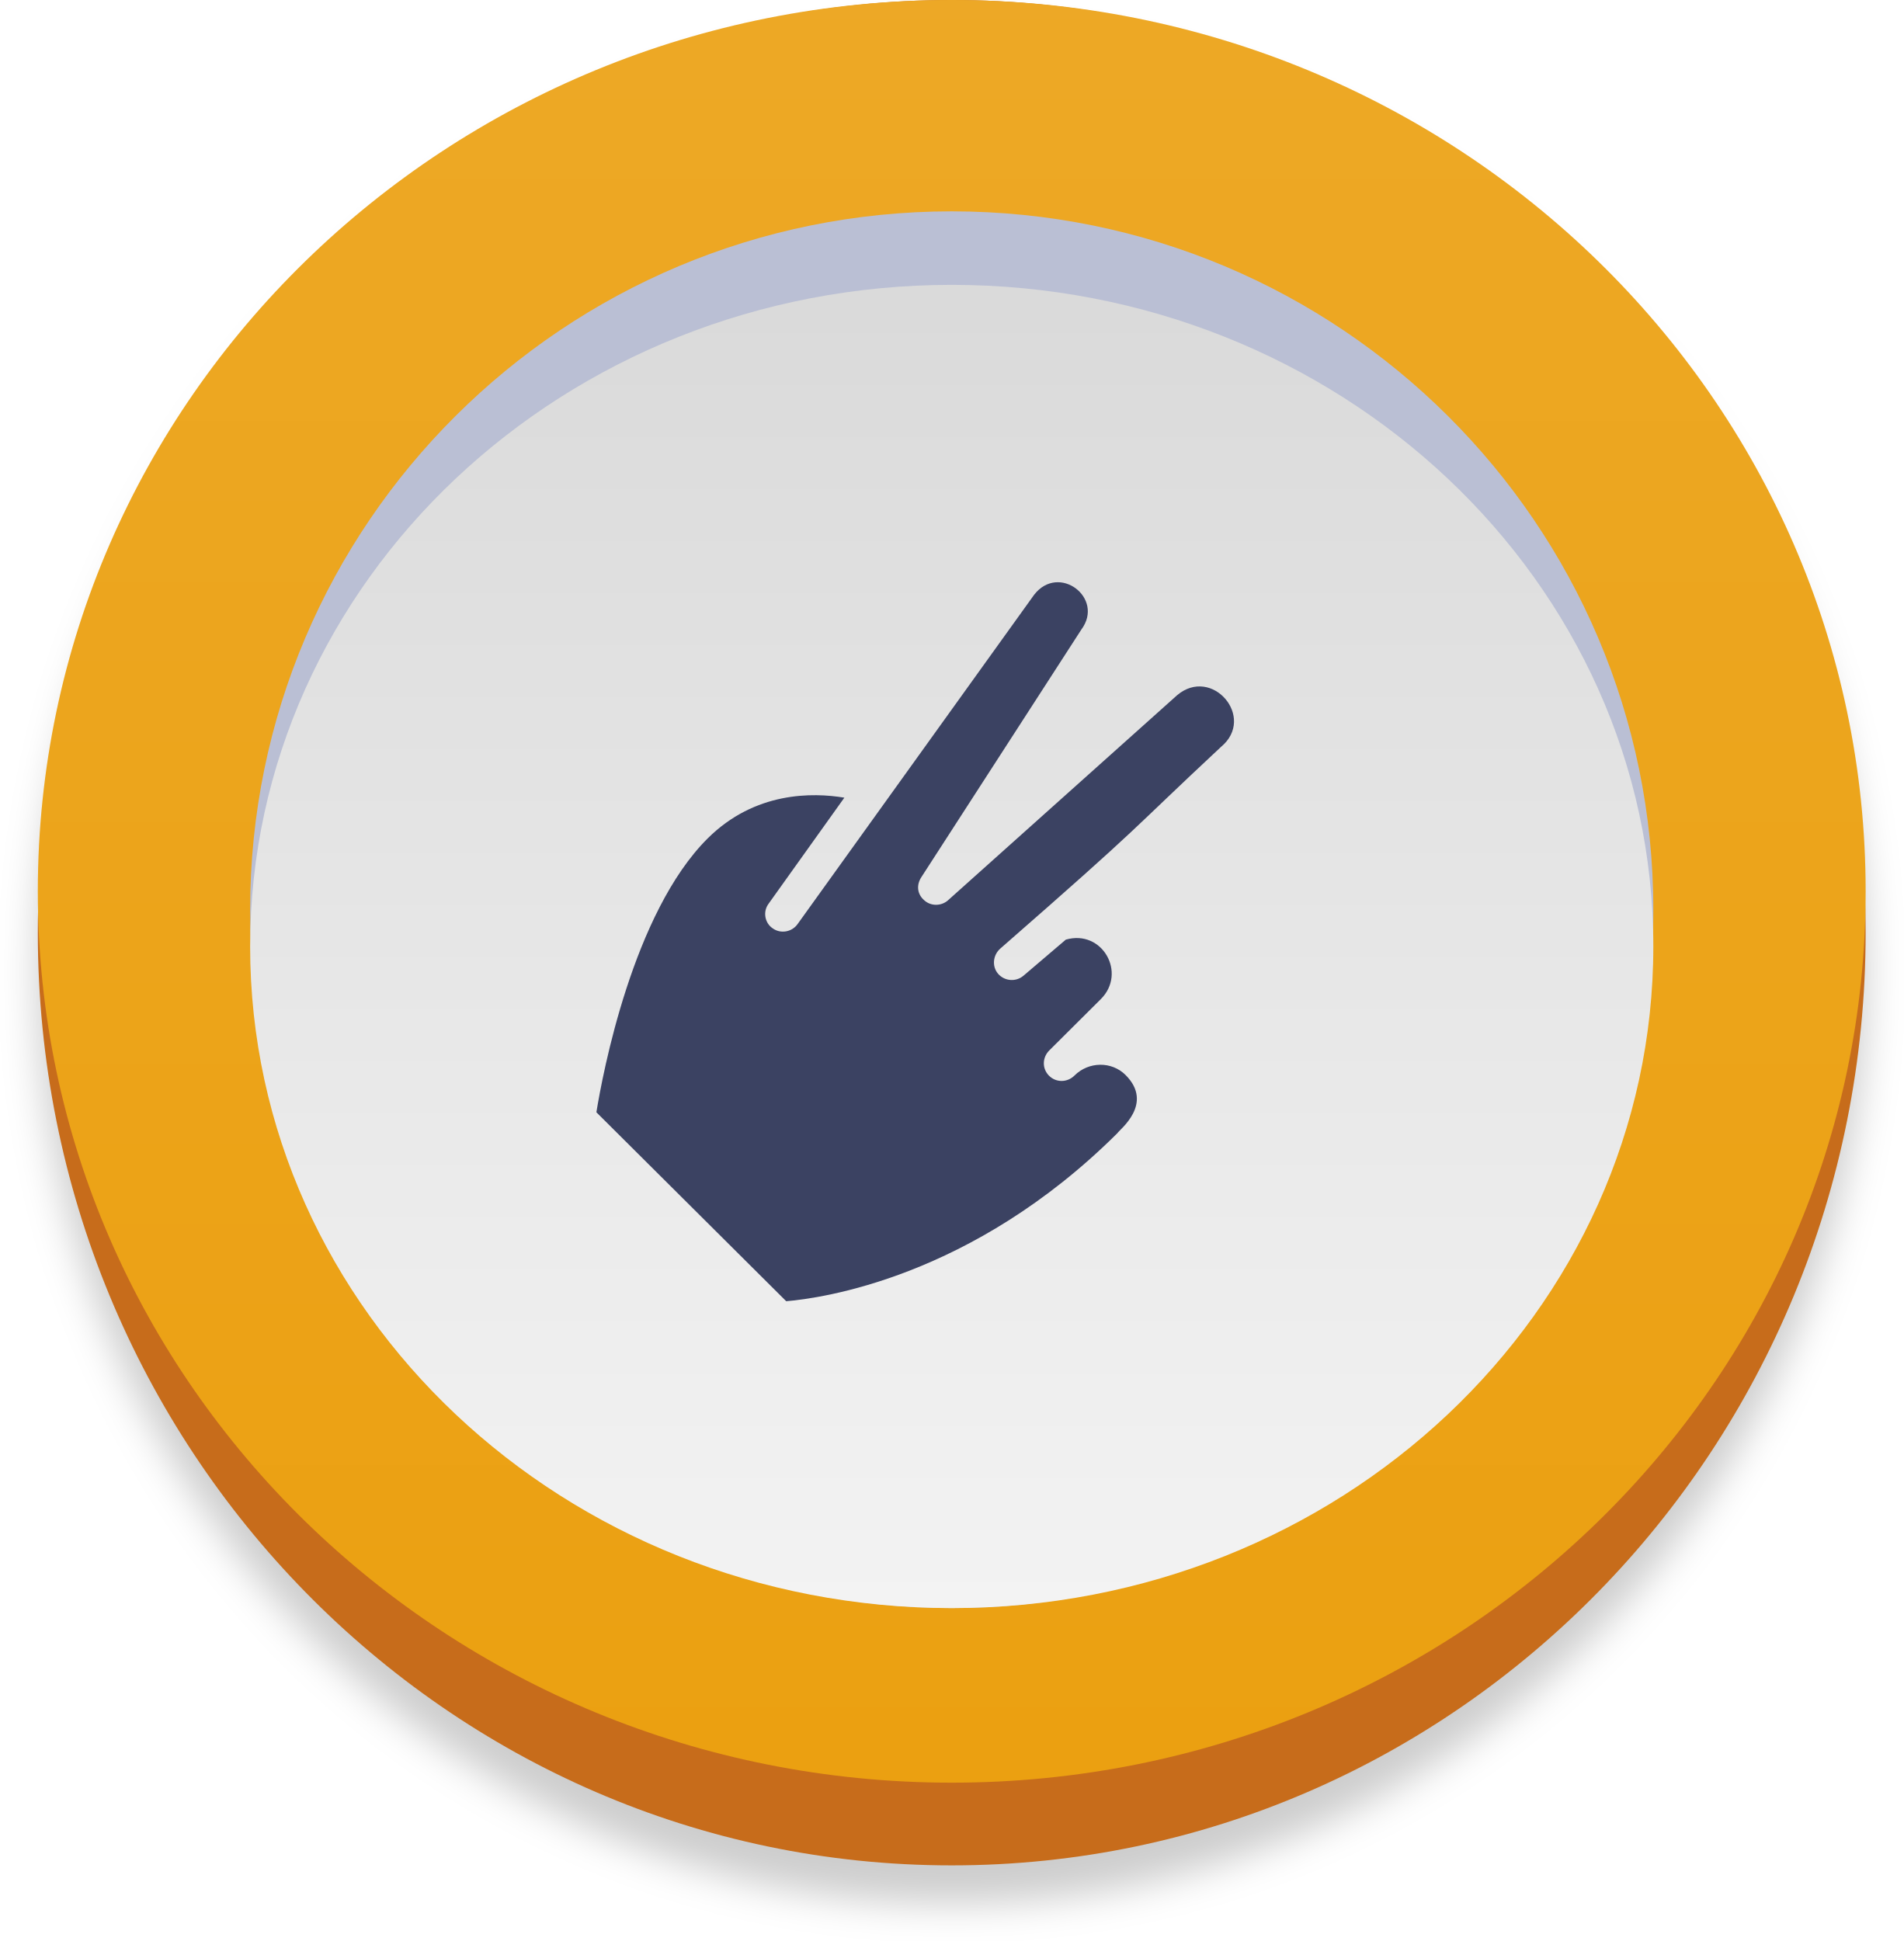
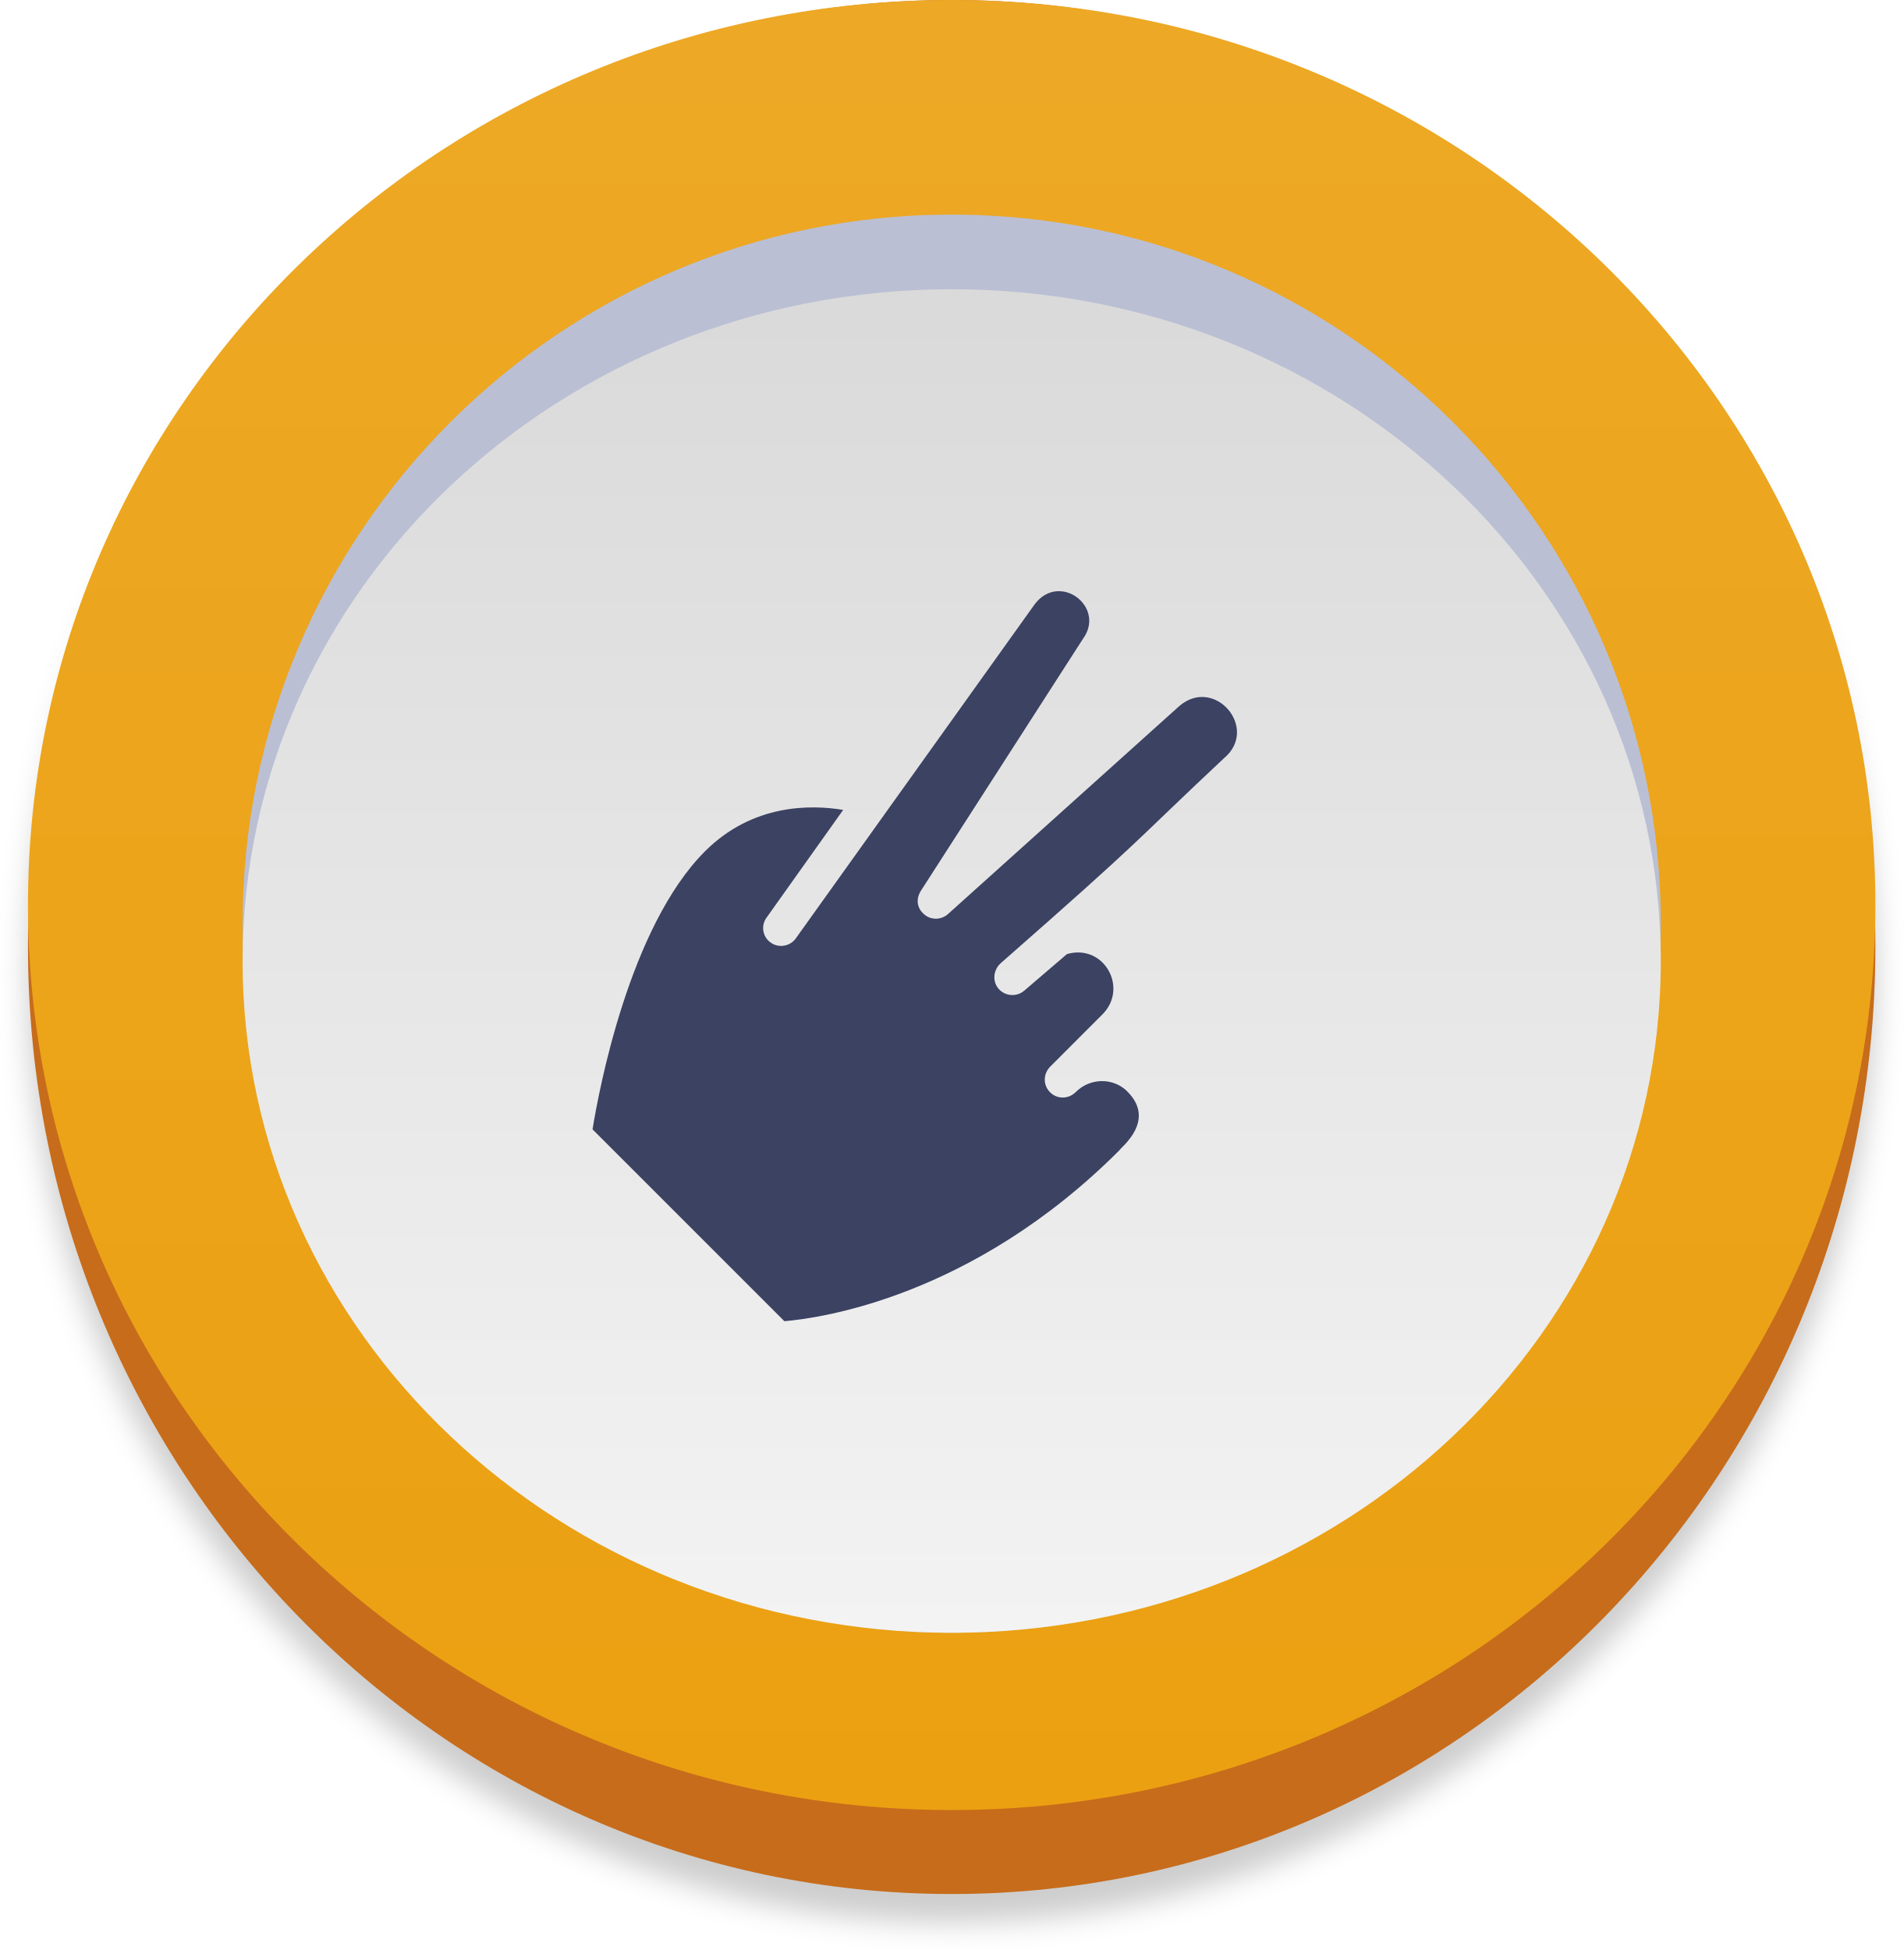
- <svg xmlns="http://www.w3.org/2000/svg" width="151" height="154" viewBox="0 0 151 154" fill="none">
+ <svg xmlns="http://www.w3.org/2000/svg" width="204" height="209" viewBox="0 0 204 209" fill="none">
  <g id="Group 8 Copy">
    <g id="Group 6">
-       <g id="Oval" filter="url(#filter0_d_0_1114)">
-         <ellipse cx="75.5" cy="74" rx="72.5" ry="74" fill="#C76C1B" />
+       <g id="Oval" filter="url(#filter0_d_0_1777)">
+         <ellipse cx="102" cy="101.5" rx="99" ry="101.5" fill="#C76C1B" />
      </g>
-       <ellipse id="Oval Copy" cx="75.5" cy="70.719" rx="72.5" ry="70.719" fill="#EB9F0E" />
-       <ellipse id="Oval Copy 4" cx="75.5" cy="70.719" rx="72.5" ry="70.719" fill="url(#paint0_linear_0_1114)" />
+       <ellipse id="Oval Copy" cx="102" cy="97" rx="99" ry="97" fill="#EB9F0E" />
+       <ellipse id="Oval Copy 4" cx="102" cy="97" rx="99" ry="97" fill="url(#paint0_linear_0_1777)" />
      <g id="Group 5">
-         <ellipse id="Oval Copy 2" cx="75.5" cy="72.177" rx="55.657" ry="55.409" fill="#BABFD4" />
-         <ellipse id="Oval Copy 3" cx="75.5" cy="75.094" rx="55.657" ry="52.493" fill="url(#paint1_linear_0_1114)" />
+         <circle id="Oval Copy 2" cx="102" cy="99" r="76" fill="#BABFD4" />
+         <ellipse id="Oval Copy 3" cx="102" cy="103" rx="76" ry="72" fill="url(#paint1_linear_0_1777)" />
        <g id="hand">
-           <path id="Path" d="M60.971 71.703L66.983 63.287C64.484 62.873 59.895 62.781 56.136 66.523C50.211 72.421 47.812 85.164 47.311 88.249L62.37 103.24C65.081 103.009 77.083 101.414 88.648 89.9C88.771 89.651 91.588 87.579 89.285 85.286C88.185 84.192 86.365 84.212 85.242 85.33C84.671 85.9 83.781 85.908 83.221 85.35C82.661 84.793 82.67 83.908 83.242 83.338L87.328 79.27C89.405 77.202 87.447 73.714 84.549 74.552L81.203 77.404C80.592 77.934 79.684 77.842 79.182 77.264C78.663 76.666 78.774 75.76 79.364 75.251C91.051 65.042 89.345 66.272 96.864 59.256C99.673 56.927 96.139 52.808 93.371 55.166L75.182 71.45C74.653 71.899 73.842 71.907 73.321 71.43C72.72 70.913 72.706 70.169 73.099 69.581L85.786 49.945C87.641 47.444 83.991 44.667 82.038 47.188L63.279 73.307C62.826 73.958 61.915 74.108 61.293 73.652C60.67 73.236 60.5 72.332 60.971 71.703Z" fill="#3B4262" />
+           <path id="Path" d="M82.16 98.349L90.369 86.806C86.957 86.238 80.691 86.112 75.558 91.244C67.468 99.335 64.191 116.813 63.508 121.044L84.071 141.606C87.772 141.289 104.162 139.101 119.954 123.309C120.121 122.968 123.968 120.125 120.823 116.98C119.322 115.479 116.837 115.507 115.303 117.041C114.522 117.822 113.308 117.833 112.543 117.069C111.779 116.304 111.79 115.09 112.571 114.309L118.151 108.728C120.987 105.892 118.314 101.108 114.356 102.258L109.788 106.169C108.953 106.896 107.713 106.77 107.027 105.977C106.319 105.157 106.47 103.915 107.277 103.215C123.235 89.213 120.906 90.9 131.173 81.276C135.009 78.082 130.183 72.433 126.403 75.668L101.566 98.003C100.843 98.618 99.736 98.63 99.025 97.975C98.204 97.266 98.185 96.245 98.722 95.438L116.046 68.505C118.579 65.076 113.595 61.267 110.927 64.724L85.312 100.55C84.694 101.443 83.449 101.648 82.601 101.023C81.75 100.452 81.517 99.212 82.16 98.349Z" fill="#3B4262" />
        </g>
      </g>
    </g>
  </g>
  <defs>
-     <filter id="filter0_d_0_1114" x="0" y="0" width="151" height="154" filterUnits="userSpaceOnUse" color-interpolation-filters="sRGB">
+     <filter id="filter0_d_0_1777" x="0" y="0" width="204" height="209" filterUnits="userSpaceOnUse" color-interpolation-filters="sRGB">
      <feFlood flood-opacity="0" result="BackgroundImageFix" />
      <feColorMatrix in="SourceAlpha" type="matrix" values="0 0 0 0 0 0 0 0 0 0 0 0 0 0 0 0 0 0 127 0" result="hardAlpha" />
      <feOffset dy="3" />
      <feGaussianBlur stdDeviation="1.5" />
      <feColorMatrix type="matrix" values="0 0 0 0 0 0 0 0 0 0 0 0 0 0 0 0 0 0 0.197 0" />
-       <feBlend mode="normal" in2="BackgroundImageFix" result="effect1_dropShadow_0_1114" />
-       <feBlend mode="normal" in="SourceGraphic" in2="effect1_dropShadow_0_1114" result="shape" />
+       <feBlend mode="normal" in2="BackgroundImageFix" result="effect1_dropShadow_0_1777" />
+       <feBlend mode="normal" in="SourceGraphic" in2="effect1_dropShadow_0_1777" result="shape" />
    </filter>
-     <linearGradient id="paint0_linear_0_1114" x1="3" y1="0" x2="3" y2="141.438" gradientUnits="userSpaceOnUse">
+     <linearGradient id="paint0_linear_0_1777" x1="3" y1="0" x2="3" y2="194" gradientUnits="userSpaceOnUse">
      <stop stop-color="white" stop-opacity="0.097" />
      <stop offset="1" stop-color="white" stop-opacity="0.01" />
    </linearGradient>
-     <linearGradient id="paint1_linear_0_1114" x1="130.234" y1="127.586" x2="130.234" y2="24.341" gradientUnits="userSpaceOnUse">
+     <linearGradient id="paint1_linear_0_1777" x1="176.74" y1="175" x2="176.74" y2="33.387" gradientUnits="userSpaceOnUse">
      <stop stop-color="#F3F3F3" />
      <stop offset="1" stop-color="#DADADA" />
    </linearGradient>
  </defs>
</svg>
